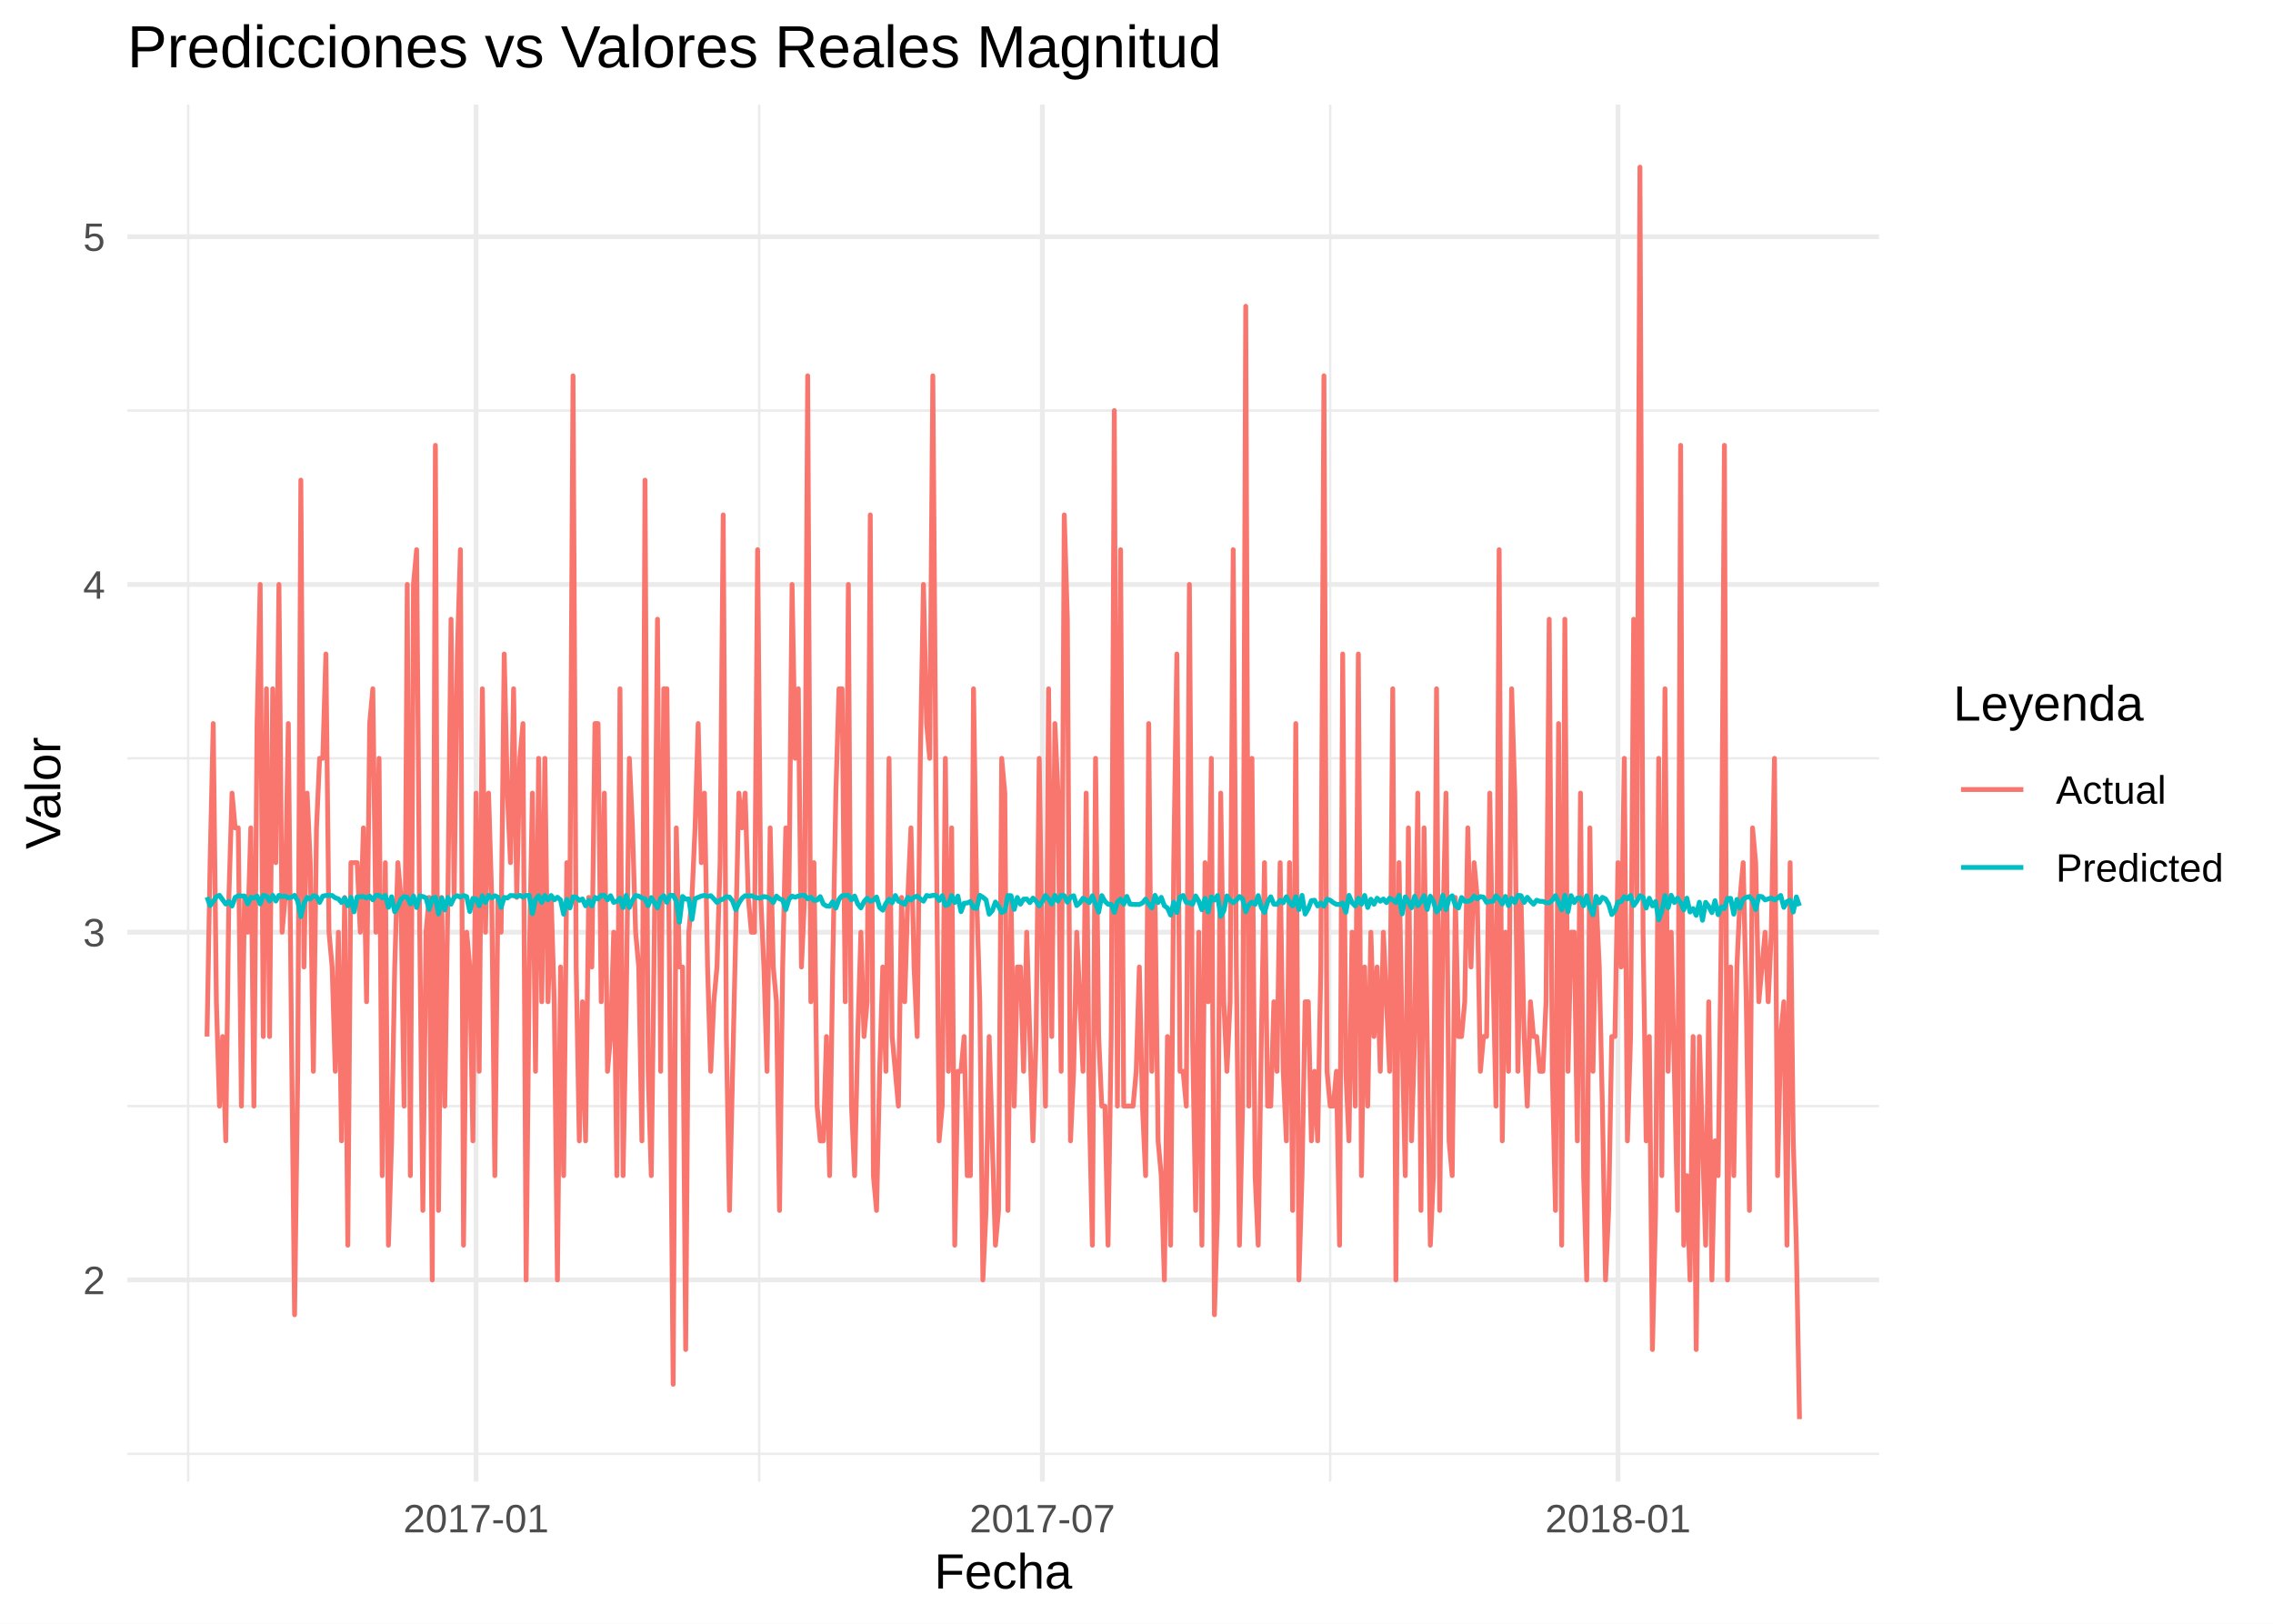
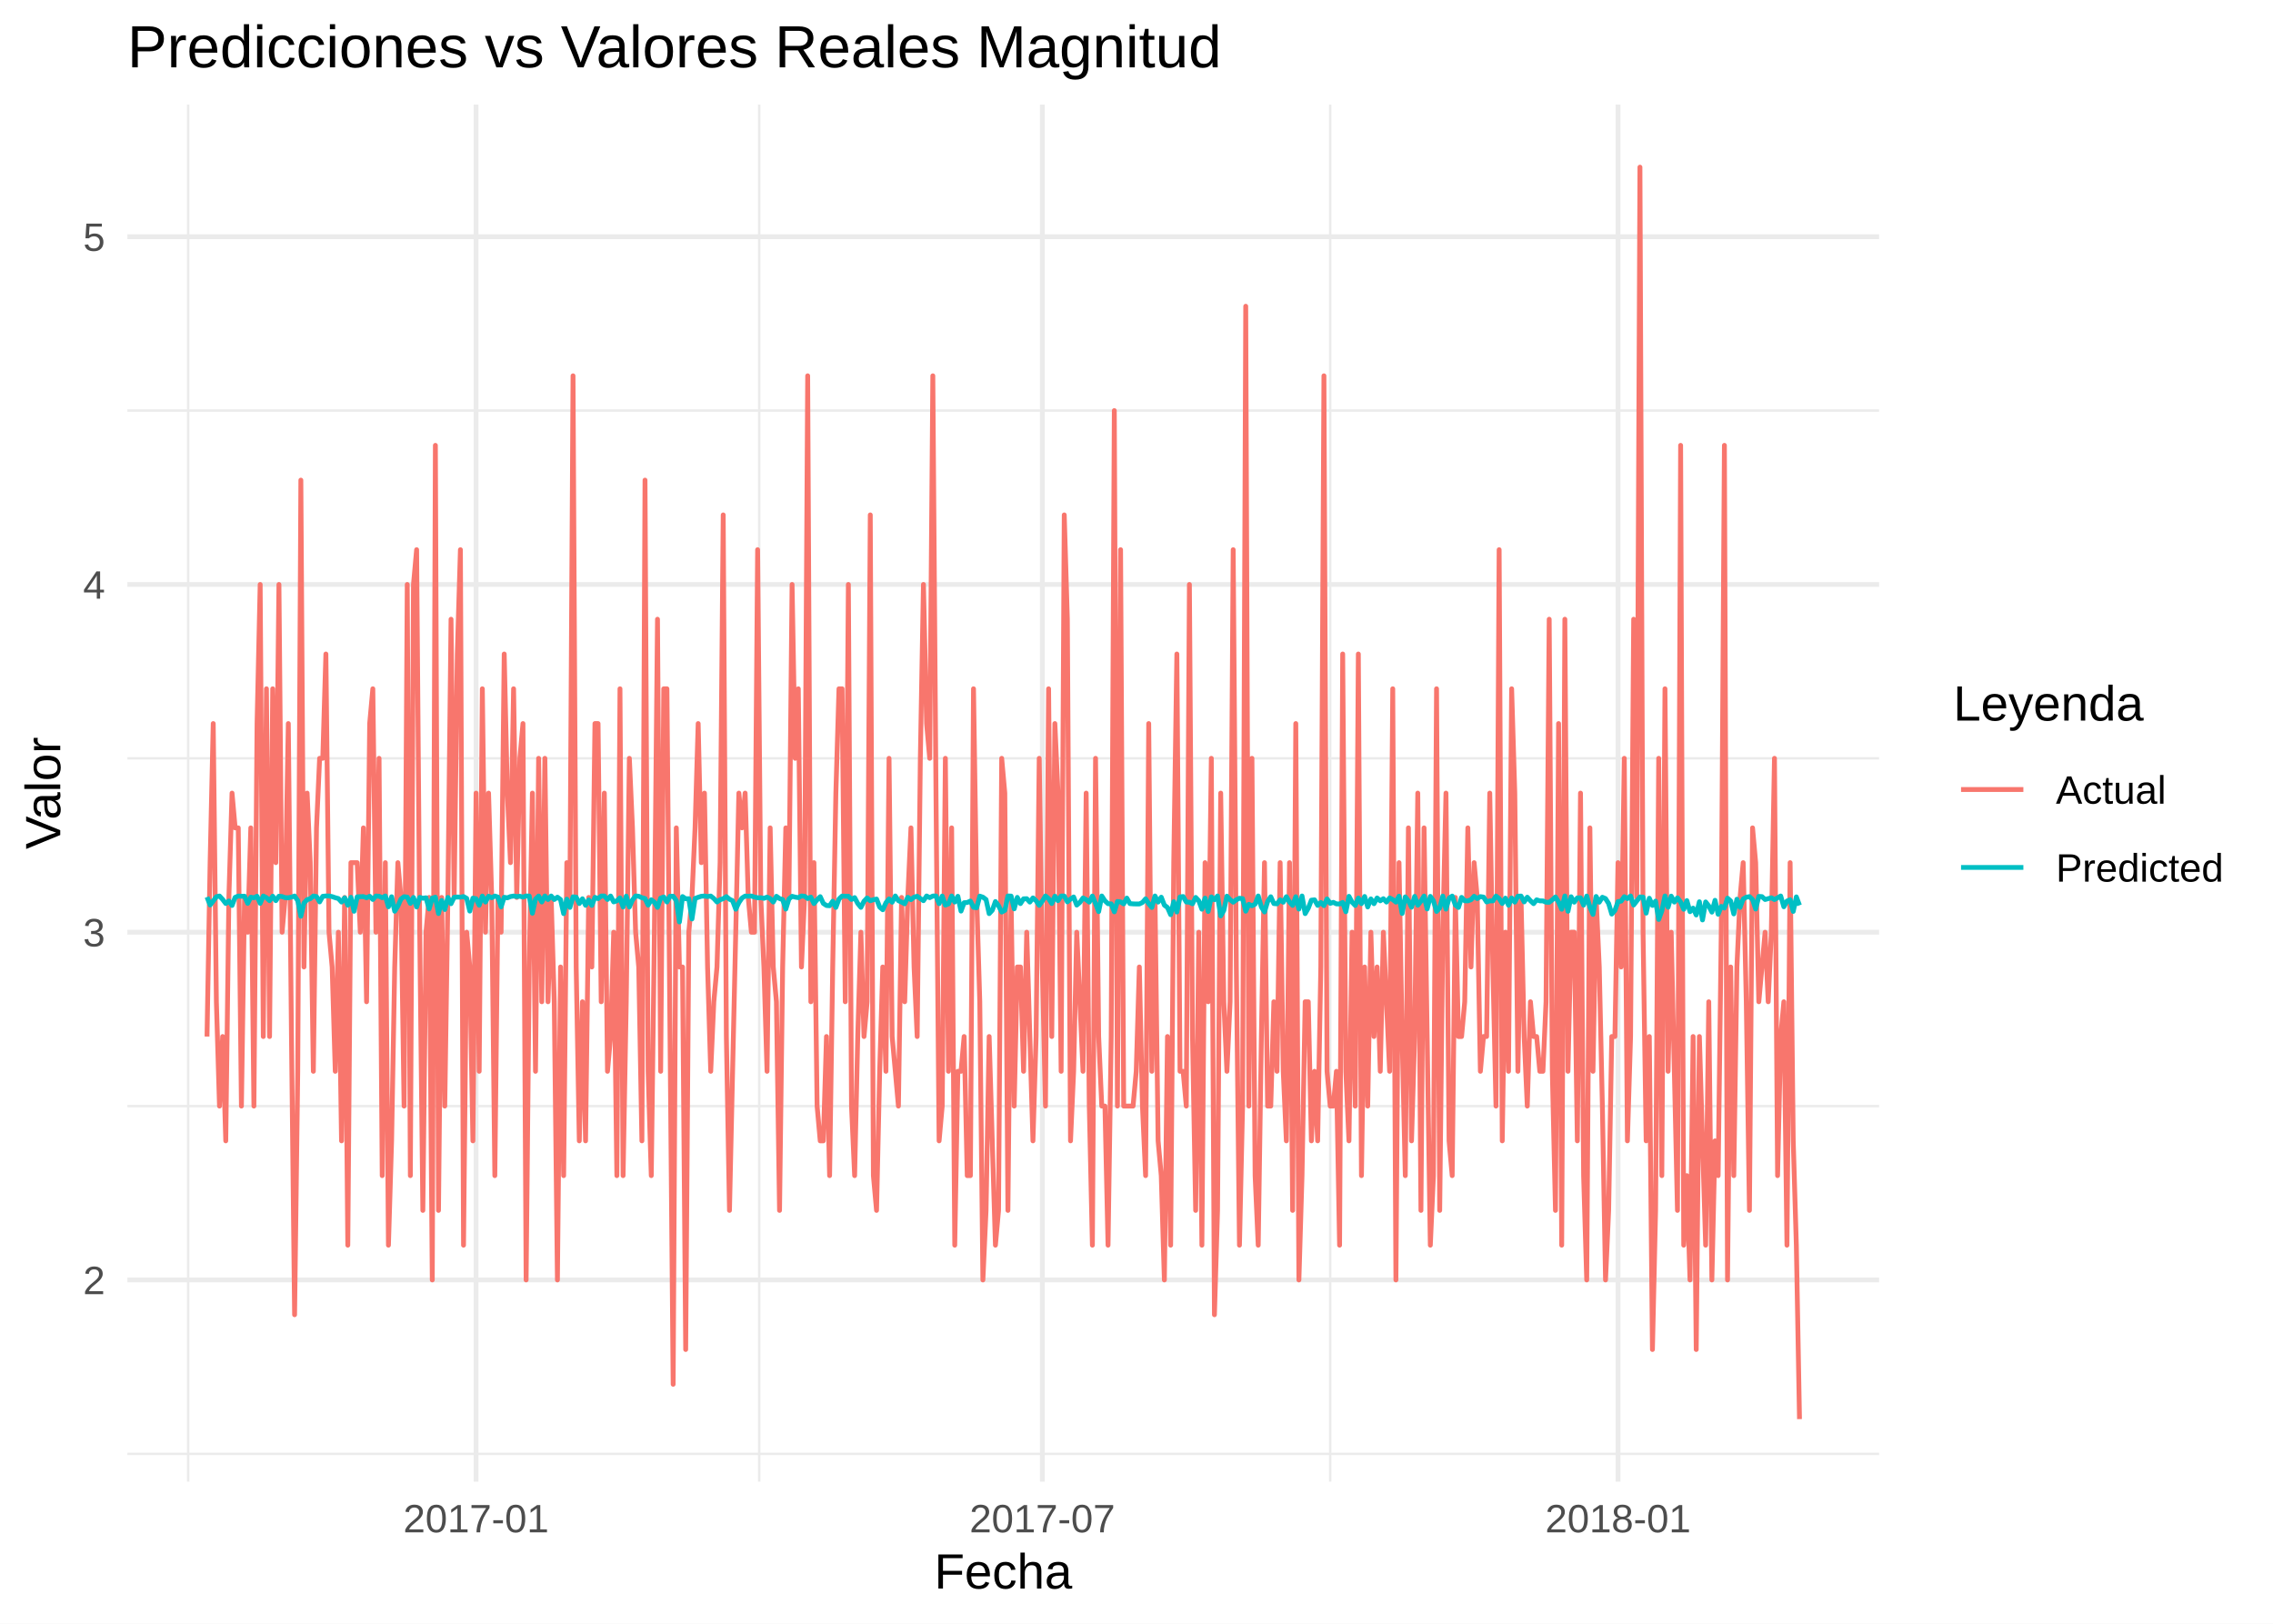
<svg xmlns="http://www.w3.org/2000/svg" class="svglite" width="504.00pt" height="360.00pt" viewBox="0 0 504.00 360.00">
  <defs>
    <style type="text/css">
    .svglite line, .svglite polyline, .svglite polygon, .svglite path, .svglite rect, .svglite circle {
      fill: none;
      stroke: #000000;
      stroke-linecap: round;
      stroke-linejoin: round;
      stroke-miterlimit: 10.00;
    }
    .svglite text {
      white-space: pre;
    }
  </style>
  </defs>
  <rect width="100%" height="100%" style="stroke: none; fill: #FFFFFF;" />
  <defs>
    <clipPath id="cpMC4wMHw1MDQuMDB8MC4wMHwzNjAuMDA=">
      <rect x="0.00" y="0.00" width="504.00" height="360.00" />
    </clipPath>
  </defs>
  <g clip-path="url(#cpMC4wMHw1MDQuMDB8MC4wMHwzNjAuMDA=)">
</g>
  <defs>
    <clipPath id="cpMjguMjR8NDE2LjY2fDIzLjE4fDMyOC41MA==">
      <rect x="28.24" y="23.18" width="388.42" height="305.33" />
    </clipPath>
  </defs>
  <g clip-path="url(#cpMjguMjR8NDE2LjY2fDIzLjE4fDMyOC41MA==)">
    <polyline points="28.24,322.34 416.66,322.34 " style="stroke-width: 0.53; stroke: #EBEBEB; stroke-linecap: butt;" />
    <polyline points="28.24,245.23 416.66,245.23 " style="stroke-width: 0.53; stroke: #EBEBEB; stroke-linecap: butt;" />
    <polyline points="28.24,168.13 416.66,168.13 " style="stroke-width: 0.53; stroke: #EBEBEB; stroke-linecap: butt;" />
    <polyline points="28.24,91.03 416.66,91.03 " style="stroke-width: 0.53; stroke: #EBEBEB; stroke-linecap: butt;" />
    <polyline points="41.73,328.50 41.73,23.18 " style="stroke-width: 0.53; stroke: #EBEBEB; stroke-linecap: butt;" />
    <polyline points="168.34,328.50 168.34,23.18 " style="stroke-width: 0.53; stroke: #EBEBEB; stroke-linecap: butt;" />
    <polyline points="294.95,328.50 294.95,23.18 " style="stroke-width: 0.53; stroke: #EBEBEB; stroke-linecap: butt;" />
    <polyline points="28.24,283.78 416.66,283.78 " style="stroke-width: 1.07; stroke: #EBEBEB; stroke-linecap: butt;" />
    <polyline points="28.24,206.68 416.66,206.68 " style="stroke-width: 1.07; stroke: #EBEBEB; stroke-linecap: butt;" />
    <polyline points="28.24,129.58 416.66,129.58 " style="stroke-width: 1.07; stroke: #EBEBEB; stroke-linecap: butt;" />
    <polyline points="28.24,52.48 416.66,52.48 " style="stroke-width: 1.07; stroke: #EBEBEB; stroke-linecap: butt;" />
    <polyline points="105.56,328.50 105.56,23.18 " style="stroke-width: 1.07; stroke: #EBEBEB; stroke-linecap: butt;" />
    <polyline points="231.12,328.50 231.12,23.18 " style="stroke-width: 1.07; stroke: #EBEBEB; stroke-linecap: butt;" />
    <polyline points="358.77,328.50 358.77,23.18 " style="stroke-width: 1.07; stroke: #EBEBEB; stroke-linecap: butt;" />
    <polyline points="45.90,229.81 46.59,191.26 47.28,160.42 47.98,222.10 48.67,245.23 49.37,229.81 50.06,252.94 50.75,198.97 51.45,175.84 52.14,183.55 52.83,183.55 53.53,245.23 54.22,198.97 54.92,206.68 55.61,183.55 56.30,245.23 57.00,160.42 57.69,129.58 58.38,229.81 59.08,152.71 59.77,229.81 60.47,152.71 61.16,191.26 61.85,129.58 62.55,206.68 63.24,198.97 63.93,160.42 64.63,229.81 65.32,291.49 66.02,237.52 66.71,106.45 67.40,214.39 68.10,175.84 68.79,191.26 69.48,237.52 70.18,183.55 70.87,168.13 71.57,168.13 72.26,145.00 72.95,206.68 73.65,214.39 74.34,237.52 75.03,206.68 75.73,252.94 76.42,198.97 77.12,276.07 77.81,191.26 78.50,191.26 79.20,191.26 79.89,206.68 80.58,183.55 81.28,222.10 81.97,160.42 82.67,152.71 83.36,206.68 84.05,168.13 84.75,260.65 85.44,191.26 86.13,276.07 86.83,252.94 87.52,214.39 88.22,191.26 88.91,198.97 89.60,245.23 90.30,129.58 90.99,260.65 91.68,129.58 92.38,121.87 93.07,206.68 93.76,268.36 94.46,206.68 95.15,198.97 95.85,283.78 96.54,98.74 97.23,268.36 97.93,198.97 98.62,245.23 99.31,198.97 100.01,137.29 100.70,198.97 101.40,145.00 102.09,121.87 102.78,276.07 103.48,206.68 104.17,214.39 104.86,252.94 105.56,175.84 106.25,237.52 106.95,152.71 107.64,206.68 108.33,175.84 109.03,198.97 109.72,260.65 110.41,198.97 111.11,206.68 111.80,145.00 112.50,175.84 113.19,191.26 113.88,152.71 114.58,198.97 115.27,168.13 115.96,160.42 116.66,283.78 117.35,214.39 118.05,175.84 118.74,237.52 119.43,168.13 120.13,222.10 120.82,168.13 121.51,222.10 122.21,198.97 122.90,222.10 123.60,283.78 124.29,214.39 124.98,260.65 125.68,191.26 126.37,198.97 127.06,83.32 127.76,214.39 128.45,252.94 129.15,222.10 129.84,252.94 130.53,198.97 131.23,214.39 131.92,160.42 132.61,160.42 133.31,222.10 134.00,175.84 134.70,237.52 135.39,229.81 136.08,206.68 136.78,260.65 137.47,152.71 138.16,260.65 138.86,222.10 139.55,168.13 140.24,183.55 140.94,206.68 141.63,214.39 142.33,252.94 143.02,106.45 143.71,237.52 144.41,260.65 145.10,206.68 145.79,137.29 146.49,237.52 147.18,152.71 147.88,152.71 148.57,229.81 149.26,306.91 149.96,183.55 150.65,214.39 151.34,214.39 152.04,299.20 152.73,206.68 153.43,198.97 154.12,183.55 154.81,160.42 155.51,191.26 156.20,175.84 156.89,214.39 157.59,237.52 158.28,222.10 158.98,214.39 159.67,191.26 160.36,114.16 161.06,229.81 161.75,268.36 162.44,237.52 163.14,206.68 163.83,175.84 164.53,183.55 165.22,175.84 165.91,198.97 166.61,206.68 167.30,206.68 167.99,121.87 168.69,198.97 169.38,214.39 170.08,237.52 170.77,183.55 171.46,214.39 172.16,222.10 172.85,268.36 173.54,214.39 174.24,183.55 174.93,198.97 175.63,129.58 176.32,168.13 177.01,152.71 177.71,214.39 178.40,198.97 179.09,83.32 179.79,222.10 180.48,191.26 181.18,245.23 181.87,252.94 182.56,252.94 183.26,229.81 183.95,260.65 184.64,214.39 185.34,175.84 186.03,152.71 186.72,152.71 187.42,222.10 188.11,129.58 188.81,245.23 189.50,260.65 190.19,229.81 190.89,206.68 191.58,229.81 192.27,222.10 192.97,114.16 193.66,260.65 194.36,268.36 195.05,237.52 195.74,214.39 196.44,237.52 197.13,168.13 197.82,229.81 198.52,237.52 199.21,245.23 199.91,198.97 200.60,222.10 201.29,198.97 201.99,183.55 202.68,214.39 203.37,229.81 204.07,168.13 204.76,129.58 205.46,160.42 206.15,168.13 206.84,83.32 207.54,175.84 208.23,252.94 208.92,245.23 209.62,168.13 210.31,237.52 211.01,183.55 211.70,276.07 212.39,237.52 213.09,237.52 213.78,229.81 214.47,260.65 215.17,260.65 215.86,152.71 216.56,198.97 217.25,222.10 217.94,283.78 218.64,268.36 219.33,229.81 220.02,252.94 220.72,276.07 221.41,268.36 222.11,168.13 222.80,175.84 223.49,268.36 224.19,198.97 224.88,245.23 225.57,214.39 226.27,214.39 226.96,237.52 227.66,206.68 228.35,229.81 229.04,252.94 229.74,229.81 230.43,168.13 231.12,214.39 231.82,245.23 232.51,152.71 233.21,229.81 233.90,160.42 234.59,175.84 235.29,237.52 235.98,114.16 236.67,137.29 237.37,252.94 238.06,237.52 238.75,206.68 239.45,222.10 240.14,237.52 240.84,175.84 241.53,245.23 242.22,276.07 242.92,168.13 243.61,229.81 244.30,245.23 245.00,245.23 245.69,276.07 246.39,229.81 247.08,91.03 247.77,245.23 248.47,121.87 249.16,245.23 249.85,245.23 250.55,245.23 251.24,245.23 251.94,237.52 252.63,214.39 253.32,245.23 254.02,260.65 254.71,160.42 255.40,237.52 256.10,198.97 256.79,252.94 257.49,260.65 258.18,283.78 258.87,229.81 259.57,276.07 260.26,191.26 260.95,145.00 261.65,237.52 262.34,237.52 263.04,245.23 263.73,129.58 264.42,229.81 265.12,268.36 265.81,206.68 266.50,276.07 267.20,191.26 267.89,222.10 268.59,168.13 269.28,291.49 269.97,268.36 270.67,175.84 271.36,222.10 272.05,237.52 272.75,222.10 273.44,121.87 274.14,214.39 274.83,276.07 275.52,245.23 276.22,67.90 276.91,245.23 277.60,168.13 278.30,260.65 278.99,276.07 279.69,229.81 280.38,191.26 281.07,245.23 281.77,245.23 282.46,222.10 283.15,237.52 283.85,191.26 284.54,237.52 285.23,252.94 285.93,191.26 286.62,268.36 287.32,160.42 288.01,283.78 288.70,260.65 289.40,222.10 290.09,222.10 290.78,252.94 291.48,237.52 292.17,252.94 292.87,214.39 293.56,83.32 294.25,237.52 294.95,245.23 295.64,245.23 296.33,237.52 297.03,276.07 297.72,145.00 298.42,237.52 299.11,252.94 299.80,206.68 300.50,245.23 301.19,145.00 301.88,260.65 302.58,214.39 303.27,245.23 303.97,206.68 304.66,229.81 305.35,214.39 306.05,237.52 306.74,206.68 307.43,222.10 308.13,237.52 308.82,152.71 309.52,283.78 310.21,191.26 310.90,229.81 311.60,260.65 312.29,183.55 312.98,252.94 313.68,229.81 314.37,175.84 315.07,268.36 315.76,183.55 316.45,229.81 317.15,276.07 317.84,260.65 318.53,152.71 319.23,268.36 319.92,206.68 320.62,175.84 321.31,252.94 322.00,260.65 322.70,198.97 323.39,229.81 324.08,229.81 324.78,222.10 325.47,183.55 326.17,214.39 326.86,191.26 327.55,198.97 328.25,237.52 328.94,229.81 329.63,229.81 330.33,175.84 331.02,214.39 331.71,245.23 332.41,121.87 333.10,252.94 333.80,206.68 334.49,237.52 335.18,152.71 335.88,175.84 336.57,237.52 337.26,198.97 337.96,229.81 338.65,245.23 339.35,222.10 340.04,229.81 340.73,229.81 341.43,237.52 342.12,237.52 342.81,222.10 343.51,137.29 344.20,237.52 344.90,268.36 345.59,160.42 346.28,276.07 346.98,137.29 347.67,237.52 348.36,206.68 349.06,206.68 349.75,252.94 350.45,175.84 351.14,260.65 351.83,283.78 352.53,183.55 353.22,237.52 353.91,198.97 354.61,214.39 355.30,245.23 356.00,283.78 356.69,268.36 357.38,229.81 358.08,229.81 358.77,191.26 359.46,214.39 360.16,168.13 360.85,252.94 361.55,229.81 362.24,137.29 362.93,198.97 363.63,37.06 364.32,206.68 365.01,252.94 365.71,229.81 366.40,299.20 367.10,268.36 367.79,168.13 368.48,260.65 369.18,152.71 369.87,237.52 370.56,206.68 371.26,237.52 371.95,268.36 372.65,98.74 373.34,276.07 374.03,260.65 374.73,283.78 375.42,229.81 376.11,299.20 376.81,229.81 377.50,252.94 378.20,276.07 378.89,222.10 379.58,283.78 380.28,252.94 380.97,260.65 381.66,206.68 382.36,98.74 383.05,283.78 383.74,214.39 384.44,260.65 385.13,214.39 385.83,198.97 386.52,191.26 387.21,222.10 387.91,268.36 388.60,183.55 389.29,191.26 389.99,222.10 390.68,214.39 391.38,206.68 392.07,222.10 392.76,206.68 393.46,168.13 394.15,260.65 394.84,229.81 395.54,222.10 396.23,276.07 396.93,191.26 397.62,252.94 398.31,276.07 399.01,314.63 " style="stroke-width: 1.07; stroke: #F8766D; stroke-linecap: butt;" />
-     <polyline points="45.90,198.91 46.59,200.78 47.28,199.87 47.98,198.80 48.67,198.51 49.37,199.50 50.06,200.44 50.75,199.86 51.45,200.87 52.14,198.97 52.83,198.59 53.53,198.66 54.22,198.66 54.92,200.40 55.61,198.95 56.30,199.10 57.00,198.67 57.69,200.41 58.38,198.51 59.08,198.67 59.77,199.77 60.47,198.51 61.16,199.77 61.85,198.51 62.55,198.77 63.24,198.68 63.93,199.07 64.63,198.91 65.32,198.51 66.02,199.76 66.71,203.24 67.40,200.32 68.10,198.98 68.79,199.31 69.48,198.59 70.18,198.77 70.87,200.07 71.57,198.68 72.26,198.53 72.95,198.53 73.65,198.54 74.34,199.07 75.03,199.28 75.73,200.10 76.42,199.12 77.12,200.82 77.81,198.96 78.50,202.16 79.20,198.84 79.89,198.79 80.58,198.78 81.28,199.08 81.97,198.67 82.67,199.51 83.36,198.51 84.05,198.51 84.75,199.07 85.44,198.53 86.13,201.16 86.83,198.82 87.52,202.15 88.22,201.00 88.91,199.39 89.60,198.80 90.30,198.92 90.99,200.42 91.68,198.65 92.38,201.20 93.07,198.64 93.76,198.77 94.46,199.08 95.15,201.64 95.85,199.17 96.54,198.94 97.23,202.65 97.93,199.11 98.62,201.73 99.31,198.99 100.01,200.47 100.70,198.96 101.40,198.59 102.09,198.91 102.78,198.54 103.48,198.79 104.17,202.09 104.86,199.18 105.56,199.32 106.25,200.83 106.95,198.61 107.64,200.10 108.33,198.51 109.03,199.08 109.72,198.59 110.41,198.91 111.11,201.18 111.80,198.97 112.50,199.10 113.19,198.54 113.88,198.58 114.58,198.77 115.27,198.51 115.96,198.90 116.66,198.53 117.35,198.51 118.05,202.58 118.74,199.41 119.43,198.60 120.13,200.09 120.82,198.54 121.51,199.52 122.21,198.54 122.90,199.51 123.60,198.93 124.29,199.52 124.98,202.68 125.68,199.42 126.37,201.30 127.06,198.83 127.76,198.93 128.45,199.62 129.15,199.31 129.84,200.82 130.53,199.60 131.23,200.86 131.92,198.97 132.61,199.31 133.31,198.51 134.00,198.51 134.70,199.50 135.39,198.59 136.08,200.07 136.78,199.83 137.47,199.12 138.16,201.23 138.86,198.50 139.55,201.21 140.24,199.61 140.94,198.54 141.63,198.67 142.33,199.08 143.02,199.29 143.71,200.81 144.41,199.00 145.10,200.12 145.79,201.28 146.49,199.17 147.18,198.58 147.88,200.08 148.57,198.51 149.26,198.51 149.96,199.76 150.65,204.48 151.34,198.76 152.04,199.34 152.73,199.31 153.43,203.84 154.12,199.24 154.81,198.96 155.51,198.67 156.20,198.51 156.89,198.77 157.59,198.58 158.28,199.27 158.98,200.09 159.67,199.57 160.36,199.32 161.06,198.79 161.75,198.90 162.44,199.78 163.14,201.69 163.83,200.24 164.53,199.15 165.22,198.59 165.91,198.66 166.61,198.58 167.30,198.90 167.99,199.08 168.69,199.09 169.38,198.77 170.08,198.91 170.77,199.28 171.46,200.10 172.16,198.68 172.85,199.29 173.54,199.53 174.24,201.68 174.93,199.39 175.63,198.68 176.32,198.92 177.01,198.67 177.71,198.53 178.40,198.51 179.09,199.27 179.79,198.92 180.48,199.63 181.18,199.55 181.87,198.79 182.56,200.42 183.26,200.88 183.95,200.93 184.64,199.91 185.34,201.31 186.03,199.39 186.72,198.60 187.42,198.51 188.11,198.51 188.81,199.50 189.50,198.67 190.19,200.41 190.89,201.29 191.58,199.91 192.27,199.14 192.97,199.82 193.66,199.56 194.36,198.88 195.05,201.21 195.74,201.80 196.44,200.27 197.13,199.37 197.82,200.14 198.52,198.54 199.21,199.79 199.91,200.13 200.60,200.50 201.29,198.96 201.99,199.54 202.68,198.93 203.37,198.67 204.07,199.28 204.76,199.80 205.46,198.54 206.15,198.68 206.84,198.51 207.54,198.53 208.23,199.65 208.92,198.59 209.62,200.77 210.31,200.52 211.01,198.55 211.70,200.10 212.39,198.68 213.09,202.12 213.78,200.25 214.47,200.20 215.17,199.87 215.86,201.29 216.56,201.38 217.25,198.50 217.94,198.93 218.64,199.52 219.33,202.68 220.02,201.92 220.72,199.98 221.41,200.93 222.11,202.32 222.80,201.94 223.49,198.56 224.19,198.59 224.88,201.63 225.57,198.98 226.27,200.46 226.96,199.35 227.66,199.32 228.35,200.12 229.04,199.12 229.74,199.81 230.43,200.85 231.12,199.88 231.82,198.54 232.51,199.29 233.21,200.44 233.90,198.51 234.59,199.79 235.29,198.51 235.98,198.58 236.67,200.06 237.37,198.88 238.06,198.59 238.75,200.77 239.45,200.17 240.14,199.14 240.84,199.55 241.53,200.12 242.22,198.60 242.92,200.42 243.61,202.23 244.30,198.56 245.00,199.82 245.69,200.48 246.39,200.52 247.08,202.28 247.77,199.97 248.47,199.34 249.16,200.48 249.85,198.74 250.55,200.44 251.24,200.51 251.94,200.53 252.63,200.54 253.32,200.20 254.02,199.35 254.71,200.47 255.40,201.31 256.10,198.51 256.79,200.11 257.49,198.95 258.18,200.81 258.87,201.32 259.57,202.88 260.26,200.01 260.95,202.31 261.65,198.86 262.34,198.53 263.04,200.08 263.73,200.14 264.42,200.50 265.12,198.64 265.81,199.80 266.50,201.70 267.20,199.17 267.89,202.20 268.59,198.85 269.28,199.56 269.97,198.54 270.67,203.17 271.36,201.94 272.05,198.63 272.75,199.56 273.44,200.13 274.14,199.58 274.83,198.76 275.52,199.29 276.22,202.14 276.91,200.61 277.60,200.00 278.30,200.52 278.99,198.55 279.69,201.21 280.38,202.30 281.07,199.97 281.77,198.82 282.46,200.45 283.15,200.51 283.85,199.60 284.54,200.15 285.23,198.81 285.93,200.10 286.62,200.86 287.32,198.82 288.01,201.67 288.70,198.51 289.40,202.66 290.09,201.45 290.78,199.67 291.48,199.59 292.17,200.86 292.87,200.20 293.56,200.91 294.25,199.37 294.95,199.59 295.64,200.13 296.33,200.50 297.03,200.53 297.72,200.19 298.42,202.26 299.11,198.51 299.80,200.12 300.50,200.87 301.19,199.15 301.88,200.47 302.58,198.53 303.27,201.20 303.97,199.36 304.66,200.48 305.35,199.14 306.05,199.82 306.74,199.32 307.43,200.12 308.13,199.12 308.82,199.54 309.52,200.12 310.21,198.51 310.90,202.62 311.60,198.85 312.29,199.83 312.98,201.27 313.68,198.71 314.37,200.82 315.07,199.88 315.76,198.60 316.45,201.64 317.15,198.71 317.84,199.81 318.53,202.19 319.23,201.43 319.92,198.50 320.62,201.68 321.31,199.17 322.00,198.60 322.70,200.78 323.39,201.31 324.08,198.99 324.78,199.83 325.47,199.84 326.17,199.57 326.86,198.68 327.55,199.29 328.25,198.78 328.94,198.91 329.63,200.08 330.33,199.83 331.02,199.84 331.71,198.60 332.41,199.29 333.10,200.44 333.80,198.75 334.49,200.80 335.18,199.14 335.88,200.12 336.57,198.51 337.26,198.58 337.96,200.07 338.65,198.94 339.35,199.80 340.04,200.47 340.73,199.59 341.43,199.84 342.12,199.84 342.81,200.15 343.51,200.16 344.20,199.59 344.90,198.58 345.59,200.08 346.28,201.71 346.98,198.51 347.67,202.15 348.36,198.56 349.06,200.11 349.75,199.12 350.45,199.10 351.14,200.81 351.83,198.60 352.53,201.21 353.22,202.83 353.91,198.74 354.61,200.14 355.30,198.95 356.00,199.30 356.69,200.44 357.38,202.77 358.08,201.95 358.77,199.98 359.46,199.89 360.16,198.81 360.85,199.30 361.55,198.54 362.24,200.77 362.93,199.86 363.63,198.58 364.32,198.92 365.01,201.31 365.71,199.15 366.40,200.84 367.10,199.88 367.79,203.93 368.48,202.04 369.18,198.56 369.87,201.26 370.56,198.50 371.26,200.10 371.95,199.12 372.65,200.11 373.34,201.73 374.03,199.13 374.73,202.20 375.42,201.44 376.11,202.94 376.81,200.02 377.50,204.03 378.20,200.06 378.89,200.97 379.58,202.34 380.28,199.69 380.97,202.80 381.66,201.07 382.36,201.43 383.05,199.19 383.74,199.18 384.44,202.68 385.13,199.42 385.83,201.30 386.52,199.38 387.21,198.95 387.91,198.78 388.60,199.52 389.29,201.67 389.99,198.71 390.68,198.79 391.38,199.52 392.07,199.30 392.76,199.10 393.46,199.53 394.15,199.10 394.84,198.53 395.54,201.17 396.23,199.88 396.93,199.58 397.62,202.20 398.31,198.85 399.01,200.85 " style="stroke-width: 1.07; stroke: #00BFC4; stroke-linecap: butt;" />
+     <polyline points="45.90,198.89 46.59,200.65 47.28,199.76 47.98,198.81 48.67,198.66 49.37,199.42 50.06,200.32 50.75,199.76 51.45,200.75 52.14,198.95 52.83,198.66 53.53,198.71 54.22,198.70 54.92,200.28 55.61,198.92 56.30,199.05 57.00,198.71 57.69,200.28 58.38,198.66 59.08,199.02 59.77,199.69 60.47,198.70 61.16,199.68 61.85,198.70 62.55,198.78 63.24,199.02 63.93,199.04 64.63,198.90 65.32,198.66 66.02,199.67 66.71,203.14 67.40,200.22 68.10,199.46 68.79,199.26 69.48,198.66 70.18,198.78 70.87,199.96 71.57,198.72 72.26,198.65 72.95,198.65 73.65,198.79 74.34,199.03 75.03,199.22 75.73,199.99 76.42,199.07 77.12,200.69 77.81,198.94 78.50,202.04 79.20,198.84 79.89,198.80 80.58,198.79 81.28,199.04 81.97,198.71 82.67,199.42 83.36,198.66 84.05,198.71 84.75,199.03 85.44,198.65 86.13,201.04 86.83,198.82 87.52,202.03 88.22,200.88 88.91,199.32 89.60,198.81 90.30,198.90 90.99,200.30 91.68,198.98 92.38,201.09 93.07,198.96 93.76,199.15 94.46,199.05 95.15,201.52 95.85,199.12 96.54,198.92 97.23,202.54 97.93,199.64 98.62,201.65 99.31,198.97 100.01,200.36 100.70,198.94 101.40,198.88 102.09,198.90 102.78,198.78 103.48,199.18 104.17,202.00 104.86,199.13 105.56,199.26 106.25,200.70 106.95,198.67 107.64,199.99 108.33,198.70 109.03,199.04 109.72,198.66 110.41,198.89 111.11,201.05 111.80,198.94 112.50,199.06 113.19,198.78 113.88,198.66 114.58,198.78 115.27,198.71 115.96,198.89 116.66,198.65 117.35,198.67 118.05,202.47 118.74,199.34 119.43,198.67 120.13,199.98 120.82,198.65 121.51,199.43 122.21,198.65 122.90,199.43 123.60,198.91 124.29,199.44 124.98,202.56 125.68,199.36 126.37,201.18 127.06,198.83 127.76,198.91 128.45,200.33 129.15,199.27 129.84,200.71 130.53,199.52 131.23,200.74 131.92,198.95 132.61,199.24 133.31,198.66 134.00,198.66 134.70,199.42 135.39,198.66 136.08,199.96 136.78,199.73 137.47,199.07 138.16,201.09 138.86,198.69 139.55,201.09 140.24,199.53 140.94,198.65 141.63,198.71 142.33,199.03 143.02,199.22 143.71,200.68 144.41,199.49 145.10,200.03 145.79,201.17 146.49,199.12 147.18,198.87 147.88,199.98 148.57,198.70 149.26,198.71 149.96,199.67 150.65,204.41 151.34,198.78 152.04,199.27 152.73,199.25 153.43,203.74 154.12,199.19 154.81,198.94 155.51,198.71 156.20,198.66 156.89,198.78 157.59,198.66 158.28,199.21 158.98,199.98 159.67,199.48 160.36,199.25 161.06,198.79 161.75,199.36 162.44,199.70 163.14,201.58 163.83,200.13 164.53,199.10 165.22,198.67 165.91,198.71 166.61,198.66 167.30,198.89 167.99,199.04 168.69,199.04 169.38,199.17 170.08,198.90 170.77,199.22 171.46,199.99 172.16,198.72 172.85,199.22 173.54,199.45 174.24,201.55 174.93,199.32 175.63,198.72 176.32,198.90 177.01,199.02 177.71,198.65 178.40,198.71 179.09,199.21 179.79,198.90 180.48,200.33 181.18,199.49 181.87,198.80 182.56,200.30 183.26,200.76 183.95,200.81 184.64,199.81 185.34,201.18 186.03,199.32 186.72,198.67 187.42,198.71 188.11,198.71 188.81,199.42 189.50,199.01 190.19,200.31 190.89,201.17 191.58,199.81 192.27,199.09 192.97,199.71 193.66,199.47 194.36,199.33 195.05,201.11 195.74,201.70 196.44,200.16 197.13,199.30 197.82,200.03 198.52,198.65 199.21,199.69 199.91,200.01 200.60,200.38 201.29,198.94 201.99,199.46 202.68,198.91 203.37,198.71 204.07,199.21 204.76,199.69 205.46,198.65 206.15,199.02 206.84,198.66 207.54,198.65 208.23,200.35 208.92,198.67 209.62,200.67 210.31,200.40 211.01,198.65 211.70,199.99 212.39,198.72 213.09,202.00 213.78,200.14 214.47,200.09 215.17,199.77 215.86,201.16 216.56,201.26 217.25,198.68 217.94,198.91 218.64,199.44 219.33,202.56 220.02,201.82 220.72,199.88 221.41,200.81 222.11,202.21 222.80,201.84 223.49,198.65 224.19,198.67 224.88,201.50 225.57,198.96 226.27,200.34 226.96,199.28 227.66,199.25 228.35,200.00 229.04,199.08 229.74,199.71 230.43,200.72 231.12,199.78 231.82,198.65 232.51,199.22 233.21,200.32 233.90,198.69 234.59,199.69 235.29,198.66 235.98,198.66 236.67,199.95 237.37,199.33 238.06,198.87 238.75,200.67 239.45,200.07 240.14,199.09 240.84,199.46 241.53,200.01 242.22,198.67 242.92,200.30 243.61,202.11 244.30,198.65 245.00,199.72 245.69,200.36 246.39,200.40 247.08,202.16 247.77,199.87 248.47,199.96 249.16,200.40 249.85,199.12 250.55,200.34 251.24,200.40 251.94,200.42 252.63,200.42 253.32,200.09 254.02,199.28 254.71,200.35 255.40,201.19 256.10,198.65 256.79,200.00 257.49,198.92 258.18,200.68 258.87,201.20 259.57,202.79 260.26,199.92 260.95,202.20 261.65,198.86 262.34,198.77 263.04,199.98 263.73,200.03 264.42,200.38 265.12,198.97 265.81,199.71 266.50,201.58 267.20,199.13 267.89,202.08 268.59,198.85 269.28,199.47 269.97,198.65 270.67,203.07 271.36,201.85 272.05,198.69 272.75,199.47 273.44,200.02 274.14,199.49 274.83,199.15 275.52,199.24 276.22,202.02 276.91,200.50 277.60,200.81 278.30,200.46 278.99,198.65 279.69,201.09 280.38,202.19 281.07,199.88 281.77,198.82 282.46,200.33 283.15,200.39 283.85,199.51 284.54,200.03 285.23,198.81 285.93,199.99 286.62,200.74 287.32,198.82 288.01,201.55 288.70,198.65 289.40,202.56 290.09,201.35 290.78,199.58 291.48,199.50 292.17,200.73 292.87,200.09 293.56,200.78 294.25,199.30 294.95,200.28 295.64,200.06 296.33,200.40 297.03,200.42 297.72,200.08 298.42,202.14 299.11,198.73 299.80,200.02 300.50,200.75 301.19,199.11 301.88,200.35 302.58,198.76 303.27,201.08 303.97,199.30 304.66,200.36 305.35,199.09 306.05,199.72 306.74,199.25 307.43,200.00 308.13,199.08 308.82,199.45 309.52,200.01 310.21,198.70 310.90,202.52 311.60,198.85 312.29,199.73 312.98,201.14 313.68,198.74 314.37,200.70 315.07,199.78 315.76,198.67 316.45,201.52 317.15,198.74 317.84,199.71 318.53,202.07 319.23,201.32 319.92,198.67 320.62,201.56 321.31,199.12 322.00,198.67 322.70,200.66 323.39,201.19 324.08,198.96 324.78,199.72 325.47,199.73 326.17,199.48 326.86,198.72 327.55,199.22 328.25,198.79 328.94,198.89 329.63,199.97 330.33,199.73 331.02,199.74 331.71,198.67 332.41,199.22 333.10,200.31 333.80,199.13 334.49,200.70 335.18,199.10 335.88,200.01 336.57,198.70 337.26,198.66 337.96,199.96 338.65,198.92 339.35,199.70 340.04,200.35 340.73,199.50 341.43,199.73 342.12,199.74 342.81,200.03 343.51,200.05 344.20,199.50 344.90,198.87 345.59,199.98 346.28,201.59 346.98,198.65 347.67,202.04 348.36,198.82 349.06,200.02 349.75,199.08 350.45,199.06 351.14,200.68 351.83,198.67 352.53,201.08 353.22,202.73 353.91,198.76 354.61,200.03 355.30,198.93 356.00,199.23 356.69,200.32 357.38,202.66 358.08,201.85 358.77,199.89 359.46,199.79 360.16,198.81 360.85,199.23 361.55,198.65 362.24,200.65 362.93,199.76 363.63,198.86 364.32,198.90 365.01,202.45 365.71,199.15 366.40,200.74 367.10,199.79 367.79,203.85 368.48,201.96 369.18,198.65 369.87,201.14 370.56,198.68 371.26,200.00 371.95,199.07 372.65,200.00 373.34,201.60 374.03,199.67 374.73,202.13 375.42,201.34 376.11,202.86 376.81,199.93 377.50,203.96 378.20,199.97 378.89,200.85 379.58,202.23 380.28,199.61 380.97,202.70 381.66,200.96 382.36,201.32 383.05,199.14 383.74,199.75 384.44,202.62 385.13,199.37 385.83,201.18 386.52,199.32 387.21,198.92 387.91,198.79 388.60,199.43 389.29,201.54 389.99,198.74 390.68,198.79 391.38,199.43 392.07,199.24 392.76,199.05 393.46,199.44 394.15,199.06 394.84,198.65 395.54,201.04 396.23,199.78 396.93,199.49 397.62,202.07 398.31,198.85 399.01,200.72 " style="stroke-width: 1.07; stroke: #00BFC4; stroke-linecap: butt;" />
  </g>
  <g clip-path="url(#cpMC4wMHw1MDQuMDB8MC4wMHwzNjAuMDA=)">
    <text x="23.31" y="286.93" text-anchor="end" style="font-size: 8.80px;fill: #4D4D4D; font-family: &quot;Arial&quot;;" textLength="4.90px" lengthAdjust="spacingAndGlyphs">2</text>
    <text x="23.31" y="209.83" text-anchor="end" style="font-size: 8.80px;fill: #4D4D4D; font-family: &quot;Arial&quot;;" textLength="4.90px" lengthAdjust="spacingAndGlyphs">3</text>
    <text x="23.31" y="132.73" text-anchor="end" style="font-size: 8.80px;fill: #4D4D4D; font-family: &quot;Arial&quot;;" textLength="4.90px" lengthAdjust="spacingAndGlyphs">4</text>
    <text x="23.31" y="55.63" text-anchor="end" style="font-size: 8.80px;fill: #4D4D4D; font-family: &quot;Arial&quot;;" textLength="4.90px" lengthAdjust="spacingAndGlyphs">5</text>
    <text x="105.56" y="339.74" text-anchor="middle" style="font-size: 8.80px;fill: #4D4D4D; font-family: &quot;Arial&quot;;" textLength="32.31px" lengthAdjust="spacingAndGlyphs">2017-01</text>
    <text x="231.12" y="339.74" text-anchor="middle" style="font-size: 8.80px;fill: #4D4D4D; font-family: &quot;Arial&quot;;" textLength="32.31px" lengthAdjust="spacingAndGlyphs">2017-07</text>
    <text x="358.77" y="339.74" text-anchor="middle" style="font-size: 8.80px;fill: #4D4D4D; font-family: &quot;Arial&quot;;" textLength="32.31px" lengthAdjust="spacingAndGlyphs">2018-01</text>
    <text x="222.45" y="352.20" text-anchor="middle" style="font-size: 11.00px; font-family: &quot;Arial&quot;;" textLength="30.58px" lengthAdjust="spacingAndGlyphs">Fecha</text>
    <text transform="translate(13.36,175.84) rotate(-90)" text-anchor="middle" style="font-size: 11.00px; font-family: &quot;Arial&quot;;" textLength="24.87px" lengthAdjust="spacingAndGlyphs">Valor</text>
    <text x="433.10" y="159.76" style="font-size: 11.00px; font-family: &quot;Arial&quot;;" textLength="42.22px" lengthAdjust="spacingAndGlyphs">Leyenda</text>
    <line x1="434.83" y1="175.04" x2="448.65" y2="175.04" style="stroke-width: 1.07; stroke: #F8766D; stroke-linecap: butt;" />
    <line x1="434.83" y1="192.32" x2="448.65" y2="192.32" style="stroke-width: 1.07; stroke: #00BFC4; stroke-linecap: butt;" />
    <text x="455.86" y="178.19" style="font-size: 8.80px; font-family: &quot;Arial&quot;;" textLength="24.46px" lengthAdjust="spacingAndGlyphs">Actual</text>
    <text x="455.86" y="195.47" style="font-size: 8.80px; font-family: &quot;Arial&quot;;" textLength="37.18px" lengthAdjust="spacingAndGlyphs">Predicted</text>
    <text x="28.24" y="14.93" style="font-size: 13.20px; font-family: &quot;Arial&quot;;" textLength="242.45px" lengthAdjust="spacingAndGlyphs">Predicciones vs Valores Reales Magnitud</text>
  </g>
</svg>
